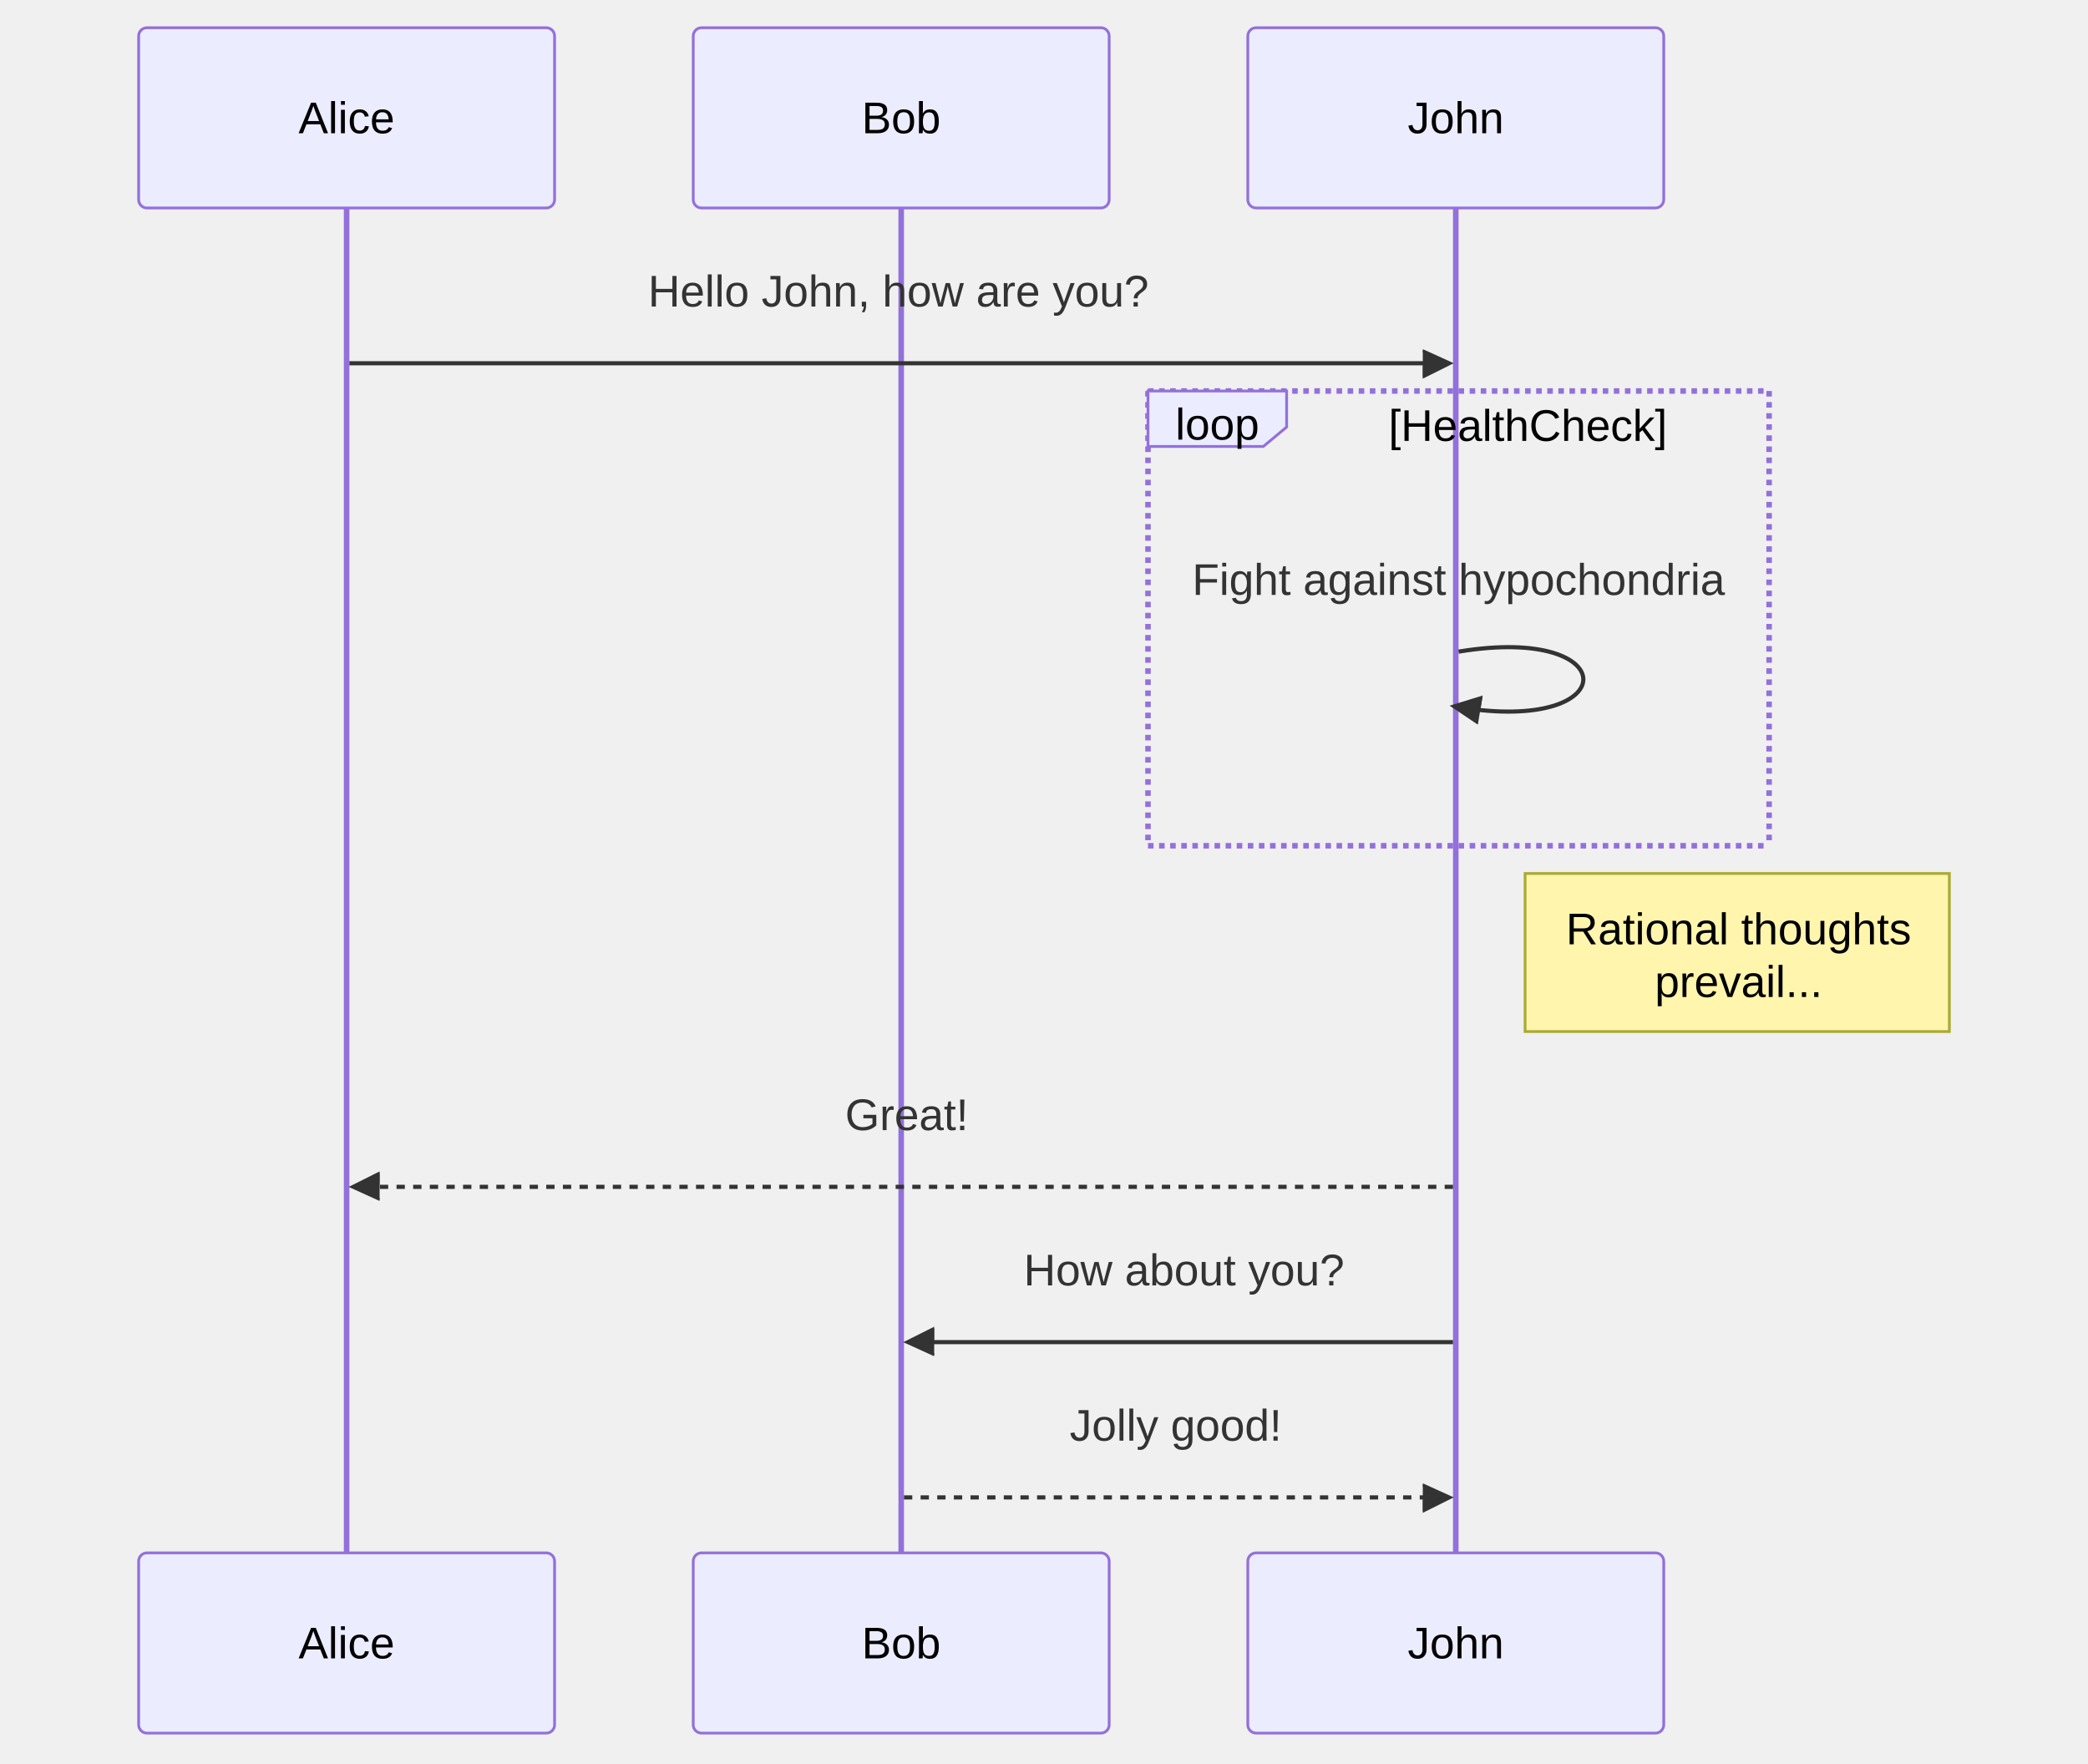
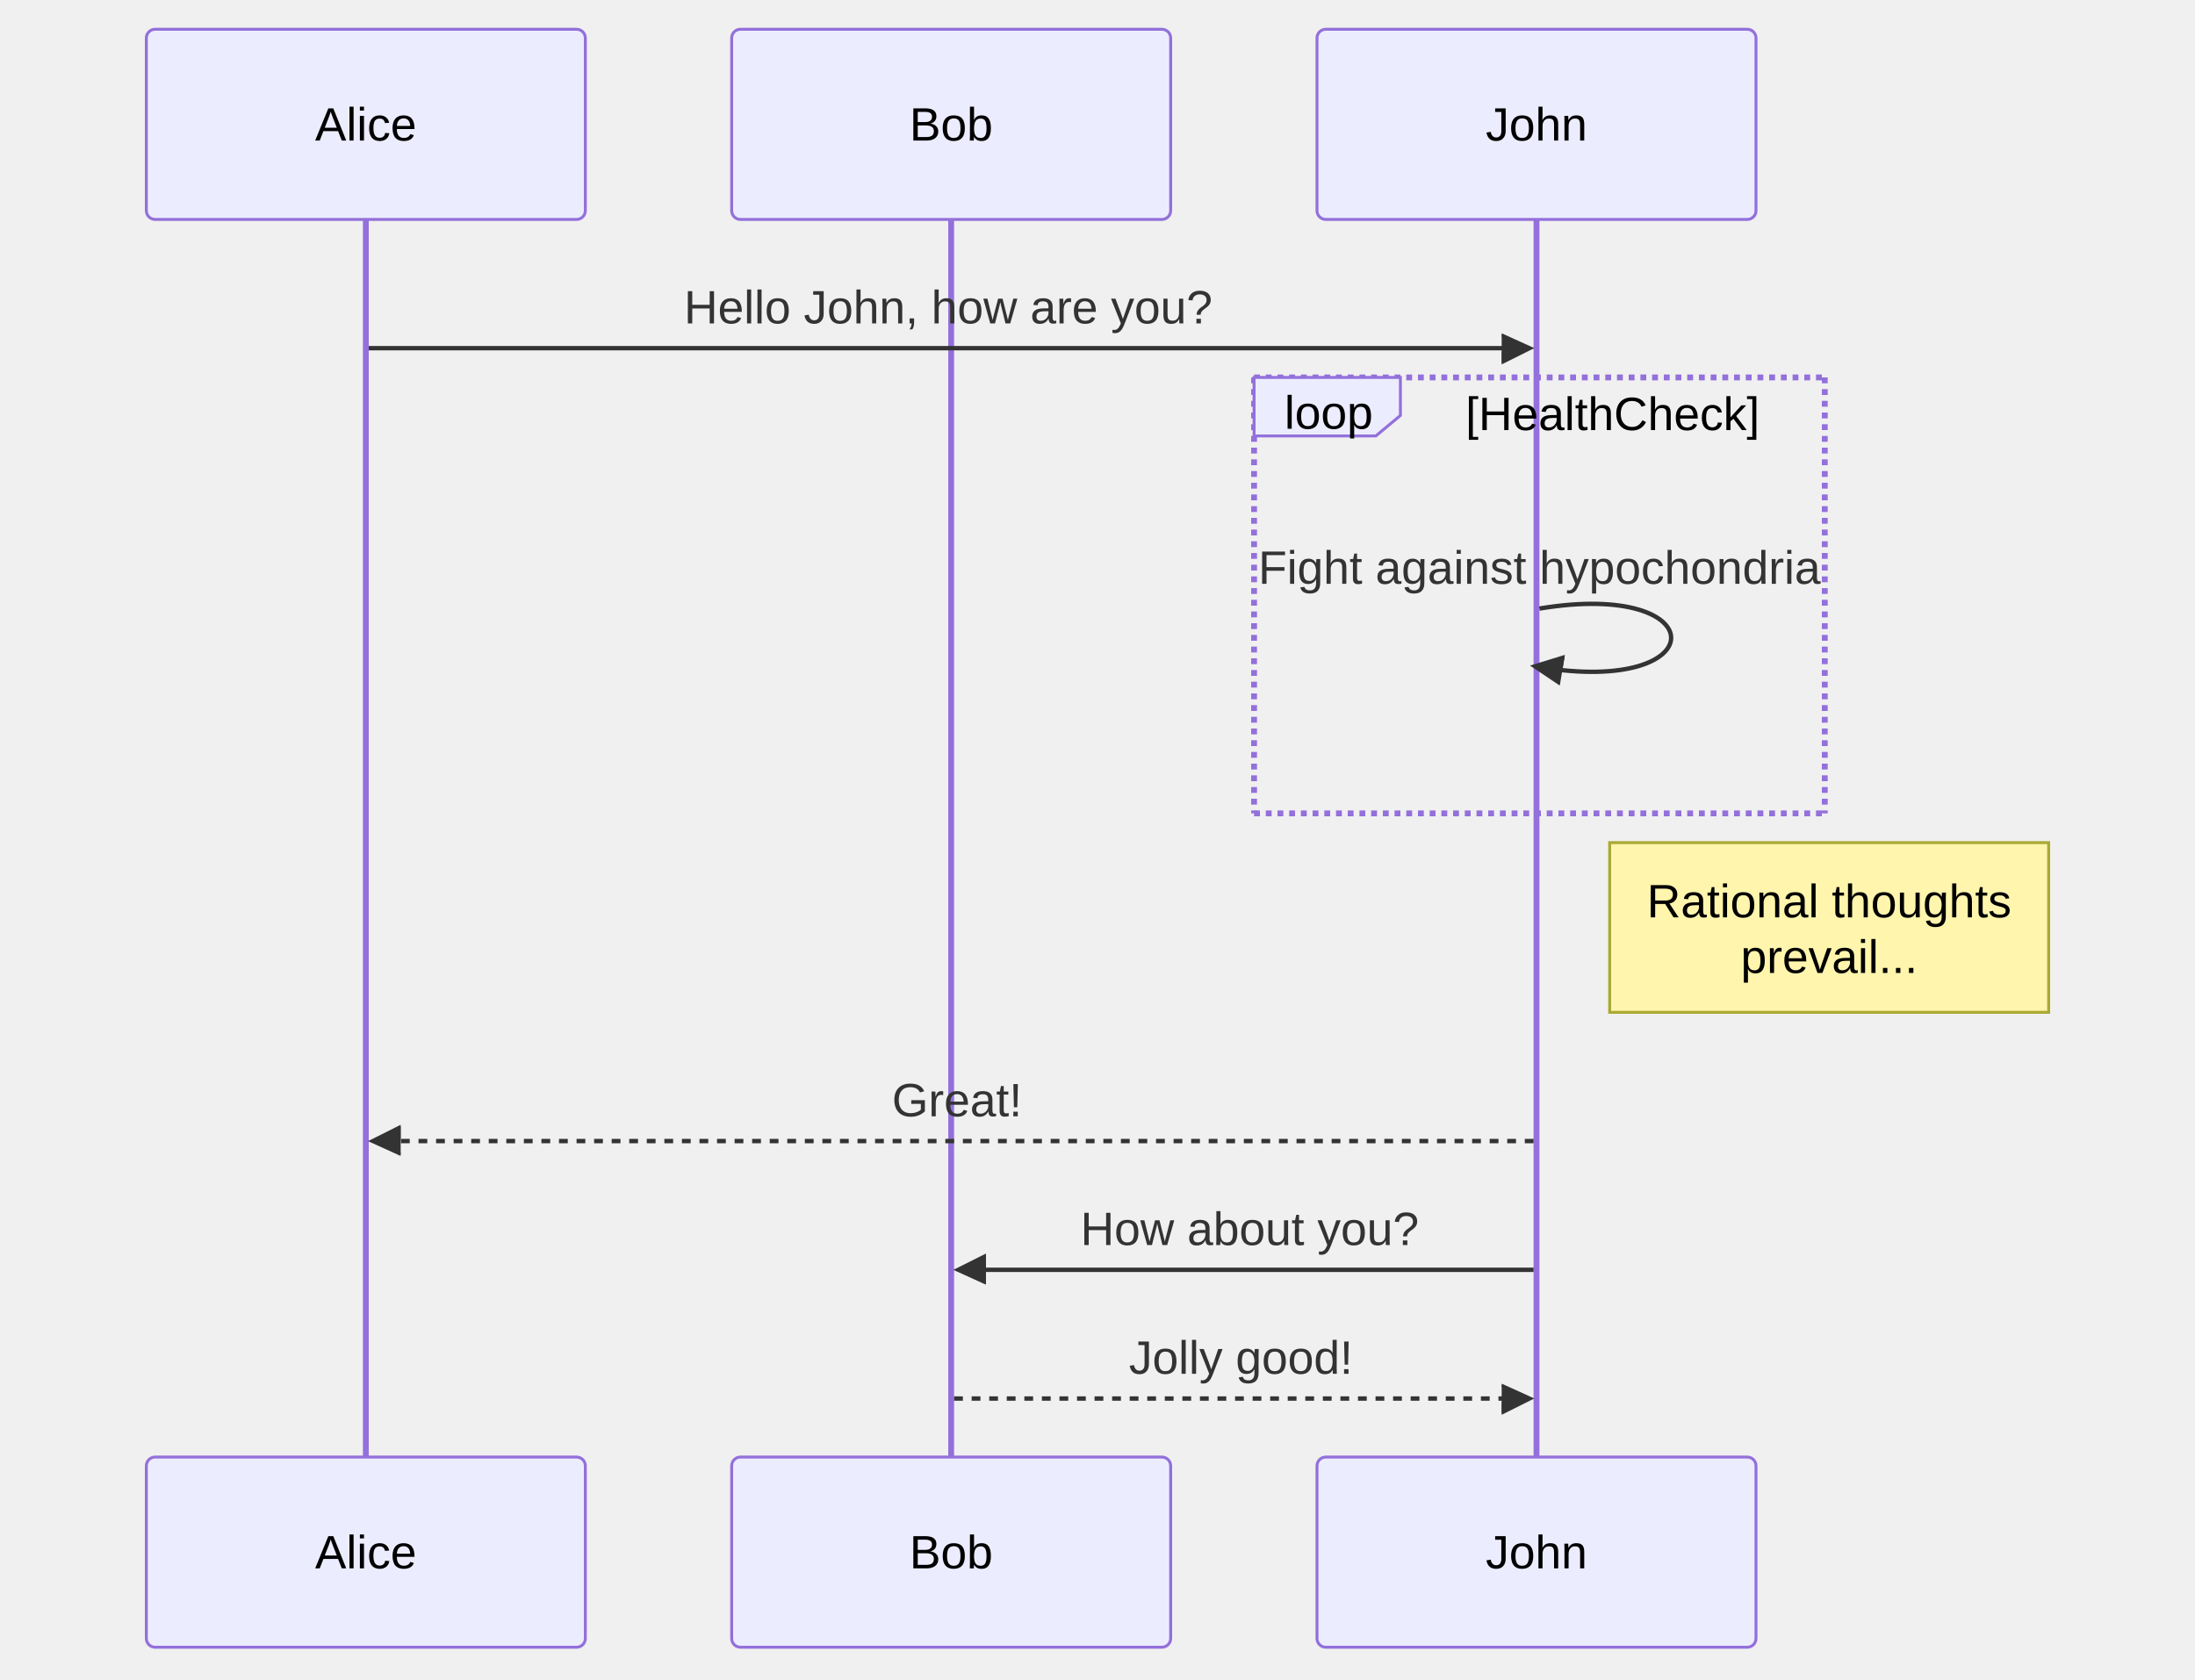
- <svg xmlns="http://www.w3.org/2000/svg" id="upstream_docs_examples_sequencediagram_message_to_self_in_loop_013" width="100%" style="max-width: 753px; background-color: white;" viewBox="-50 -10 753 636" role="graphics-document document" aria-roledescription="sequence">
+ <svg xmlns="http://www.w3.org/2000/svg" id="upstream_docs_examples_sequencediagram_message_to_self_in_loop_013" width="100%" style="max-width: 750px; background-color: white;" viewBox="-50 -10 750 574" role="graphics-document document" aria-roledescription="sequence">
  <g>
-     <rect x="400" y="550" fill="#eaeaea" stroke="#666" width="150" height="65" name="John" rx="3" ry="3" class="actor actor-bottom" />
-     <text x="475" y="582.5" dominant-baseline="central" alignment-baseline="central" class="actor actor-box" style="text-anchor: middle; font-size: 16px; font-weight: 400;">
+     <rect x="400" y="488" fill="#eaeaea" stroke="#666" width="150" height="65" name="John" rx="3" ry="3" class="actor actor-bottom" />
+     <text x="475" y="520.5" dominant-baseline="central" alignment-baseline="central" class="actor actor-box" style="text-anchor: middle; font-size: 16px; font-weight: 400;">
      <tspan x="475" dy="0">John</tspan>
    </text>
  </g>
  <g>
-     <rect x="200" y="550" fill="#eaeaea" stroke="#666" width="150" height="65" name="Bob" rx="3" ry="3" class="actor actor-bottom" />
-     <text x="275" y="582.5" dominant-baseline="central" alignment-baseline="central" class="actor actor-box" style="text-anchor: middle; font-size: 16px; font-weight: 400;">
+     <rect x="200" y="488" fill="#eaeaea" stroke="#666" width="150" height="65" name="Bob" rx="3" ry="3" class="actor actor-bottom" />
+     <text x="275" y="520.5" dominant-baseline="central" alignment-baseline="central" class="actor actor-box" style="text-anchor: middle; font-size: 16px; font-weight: 400;">
      <tspan x="275" dy="0">Bob</tspan>
    </text>
  </g>
  <g>
-     <rect x="0" y="550" fill="#eaeaea" stroke="#666" width="150" height="65" name="Alice" rx="3" ry="3" class="actor actor-bottom" />
-     <text x="75" y="582.5" dominant-baseline="central" alignment-baseline="central" class="actor actor-box" style="text-anchor: middle; font-size: 16px; font-weight: 400;">
+     <rect x="0" y="488" fill="#eaeaea" stroke="#666" width="150" height="65" name="Alice" rx="3" ry="3" class="actor actor-bottom" />
+     <text x="75" y="520.5" dominant-baseline="central" alignment-baseline="central" class="actor actor-box" style="text-anchor: middle; font-size: 16px; font-weight: 400;">
      <tspan x="75" dy="0">Alice</tspan>
    </text>
  </g>
  <g>
-     <line id="actor2" x1="475" y1="65" x2="475" y2="550" class="actor-line 200" stroke-width="0.5px" stroke="#999" name="John" data-et="life-line" data-id="John" />
+     <line id="actor2" x1="475" y1="65" x2="475" y2="488" class="actor-line 200" stroke-width="0.5px" stroke="#999" name="John" data-et="life-line" data-id="John" />
    <g id="root-2" data-et="participant" data-type="participant" data-id="John">
      <rect x="400" y="0" fill="#eaeaea" stroke="#666" width="150" height="65" name="John" rx="3" ry="3" class="actor actor-top" />
      <text x="475" y="32.5" dominant-baseline="central" alignment-baseline="central" class="actor actor-box" style="text-anchor: middle; font-size: 16px; font-weight: 400;">
        <tspan x="475" dy="0">John</tspan>
      </text>
    </g>
  </g>
  <g>
-     <line id="actor1" x1="275" y1="65" x2="275" y2="550" class="actor-line 200" stroke-width="0.5px" stroke="#999" name="Bob" data-et="life-line" data-id="Bob" />
+     <line id="actor1" x1="275" y1="65" x2="275" y2="488" class="actor-line 200" stroke-width="0.5px" stroke="#999" name="Bob" data-et="life-line" data-id="Bob" />
    <g id="root-1" data-et="participant" data-type="participant" data-id="Bob">
      <rect x="200" y="0" fill="#eaeaea" stroke="#666" width="150" height="65" name="Bob" rx="3" ry="3" class="actor actor-top" />
      <text x="275" y="32.5" dominant-baseline="central" alignment-baseline="central" class="actor actor-box" style="text-anchor: middle; font-size: 16px; font-weight: 400;">
        <tspan x="275" dy="0">Bob</tspan>
      </text>
    </g>
  </g>
  <g>
-     <line id="actor0" x1="75" y1="65" x2="75" y2="550" class="actor-line 200" stroke-width="0.5px" stroke="#999" name="Alice" data-et="life-line" data-id="Alice" />
+     <line id="actor0" x1="75" y1="65" x2="75" y2="488" class="actor-line 200" stroke-width="0.5px" stroke="#999" name="Alice" data-et="life-line" data-id="Alice" />
    <g id="root-0" data-et="participant" data-type="participant" data-id="Alice">
      <rect x="0" y="0" fill="#eaeaea" stroke="#666" width="150" height="65" name="Alice" rx="3" ry="3" class="actor actor-top" />
      <text x="75" y="32.5" dominant-baseline="central" alignment-baseline="central" class="actor actor-box" style="text-anchor: middle; font-size: 16px; font-weight: 400;">
        <tspan x="75" dy="0">Alice</tspan>
      </text>
    </g>
  </g>
  <style>#upstream_docs_examples_sequencediagram_message_to_self_in_loop_013{font-family:"trebuchet ms",verdana,arial,sans-serif;font-size:16px;fill:#333;}@keyframes edge-animation-frame{from{stroke-dashoffset:0;}}@keyframes dash{to{stroke-dashoffset:0;}}#upstream_docs_examples_sequencediagram_message_to_self_in_loop_013 .edge-animation-slow{stroke-dasharray:9,5!important;stroke-dashoffset:900;animation:dash 50s linear infinite;stroke-linecap:round;}#upstream_docs_examples_sequencediagram_message_to_self_in_loop_013 .edge-animation-fast{stroke-dasharray:9,5!important;stroke-dashoffset:900;animation:dash 20s linear infinite;stroke-linecap:round;}#upstream_docs_examples_sequencediagram_message_to_self_in_loop_013 .error-icon{fill:#552222;}#upstream_docs_examples_sequencediagram_message_to_self_in_loop_013 .error-text{fill:#552222;stroke:#552222;}#upstream_docs_examples_sequencediagram_message_to_self_in_loop_013 .edge-thickness-normal{stroke-width:1px;}#upstream_docs_examples_sequencediagram_message_to_self_in_loop_013 .edge-thickness-thick{stroke-width:3.5px;}#upstream_docs_examples_sequencediagram_message_to_self_in_loop_013 .edge-pattern-solid{stroke-dasharray:0;}#upstream_docs_examples_sequencediagram_message_to_self_in_loop_013 .edge-thickness-invisible{stroke-width:0;fill:none;}#upstream_docs_examples_sequencediagram_message_to_self_in_loop_013 .edge-pattern-dashed{stroke-dasharray:3;}#upstream_docs_examples_sequencediagram_message_to_self_in_loop_013 .edge-pattern-dotted{stroke-dasharray:2;}#upstream_docs_examples_sequencediagram_message_to_self_in_loop_013 .marker{fill:#333333;stroke:#333333;}#upstream_docs_examples_sequencediagram_message_to_self_in_loop_013 .marker.cross{stroke:#333333;}#upstream_docs_examples_sequencediagram_message_to_self_in_loop_013 svg{font-family:"trebuchet ms",verdana,arial,sans-serif;font-size:16px;}#upstream_docs_examples_sequencediagram_message_to_self_in_loop_013 p{margin:0;}#upstream_docs_examples_sequencediagram_message_to_self_in_loop_013 .actor{stroke:#9370DB;fill:#ECECFF;stroke-width:1;}#upstream_docs_examples_sequencediagram_message_to_self_in_loop_013 rect.actor.outer-path[data-look="neo"]{filter:drop-shadow(1px 2px 2px rgba(185, 185, 185, 1));}#upstream_docs_examples_sequencediagram_message_to_self_in_loop_013 rect.note[data-look="neo"]{stroke:#aaaa33;fill:#fff5ad;filter:drop-shadow(1px 2px 2px rgba(185, 185, 185, 1));}#upstream_docs_examples_sequencediagram_message_to_self_in_loop_013 text.actor&gt;tspan{fill:black;stroke:none;}#upstream_docs_examples_sequencediagram_message_to_self_in_loop_013 .actor-line{stroke:#9370DB;}#upstream_docs_examples_sequencediagram_message_to_self_in_loop_013 .innerArc{stroke-width:1.5;stroke-dasharray:none;}#upstream_docs_examples_sequencediagram_message_to_self_in_loop_013 .messageLine0{stroke-width:1.5;stroke-dasharray:none;stroke:#333;}#upstream_docs_examples_sequencediagram_message_to_self_in_loop_013 .messageLine1{stroke-width:1.5;stroke-dasharray:2,2;stroke:#333;}#upstream_docs_examples_sequencediagram_message_to_self_in_loop_013 [id$="-arrowhead"] path{fill:#333;stroke:#333;}#upstream_docs_examples_sequencediagram_message_to_self_in_loop_013 .sequenceNumber{fill:white;}#upstream_docs_examples_sequencediagram_message_to_self_in_loop_013 [id$="-sequencenumber"]{fill:#333;}#upstream_docs_examples_sequencediagram_message_to_self_in_loop_013 [id$="-crosshead"] path{fill:#333;stroke:#333;}#upstream_docs_examples_sequencediagram_message_to_self_in_loop_013 .messageText{fill:#333;stroke:none;}#upstream_docs_examples_sequencediagram_message_to_self_in_loop_013 .labelBox{stroke:#9370DB;fill:#ECECFF;filter:none;}#upstream_docs_examples_sequencediagram_message_to_self_in_loop_013 .labelText,#upstream_docs_examples_sequencediagram_message_to_self_in_loop_013 .labelText&gt;tspan{fill:black;stroke:none;}#upstream_docs_examples_sequencediagram_message_to_self_in_loop_013 .loopText,#upstream_docs_examples_sequencediagram_message_to_self_in_loop_013 .loopText&gt;tspan{fill:black;stroke:none;}#upstream_docs_examples_sequencediagram_message_to_self_in_loop_013 .sectionTitle,#upstream_docs_examples_sequencediagram_message_to_self_in_loop_013 .sectionTitle&gt;tspan{fill:black;stroke:none;}#upstream_docs_examples_sequencediagram_message_to_self_in_loop_013 .loopLine{stroke-width:2px;stroke-dasharray:2,2;stroke:#9370DB;fill:#9370DB;}#upstream_docs_examples_sequencediagram_message_to_self_in_loop_013 .note{stroke:#aaaa33;fill:#fff5ad;}#upstream_docs_examples_sequencediagram_message_to_self_in_loop_013 .noteText,#upstream_docs_examples_sequencediagram_message_to_self_in_loop_013 .noteText&gt;tspan{fill:black;stroke:none;font-weight:normal;}#upstream_docs_examples_sequencediagram_message_to_self_in_loop_013 .activation0{fill:#f4f4f4;stroke:#666;}#upstream_docs_examples_sequencediagram_message_to_self_in_loop_013 .activation1{fill:#f4f4f4;stroke:#666;}#upstream_docs_examples_sequencediagram_message_to_self_in_loop_013 .activation2{fill:#f4f4f4;stroke:#666;}#upstream_docs_examples_sequencediagram_message_to_self_in_loop_013 .actorPopupMenu{position:absolute;}#upstream_docs_examples_sequencediagram_message_to_self_in_loop_013 .actorPopupMenuPanel{position:absolute;fill:#ECECFF;box-shadow:0px 8px 16px 0px rgba(0,0,0,0.2);filter:drop-shadow(3px 5px 2px rgb(0 0 0 / 0.4));}#upstream_docs_examples_sequencediagram_message_to_self_in_loop_013 .actor-man circle,#upstream_docs_examples_sequencediagram_message_to_self_in_loop_013 line{fill:#ECECFF;stroke-width:2px;}#upstream_docs_examples_sequencediagram_message_to_self_in_loop_013 g rect.rect{filter:drop-shadow(1px 2px 2px rgba(185, 185, 185, 1));stroke:#9370DB;}#upstream_docs_examples_sequencediagram_message_to_self_in_loop_013 .node .neo-node{stroke:#9370DB;}#upstream_docs_examples_sequencediagram_message_to_self_in_loop_013 [data-look="neo"].node rect,#upstream_docs_examples_sequencediagram_message_to_self_in_loop_013 [data-look="neo"].cluster rect,#upstream_docs_examples_sequencediagram_message_to_self_in_loop_013 [data-look="neo"].node polygon{stroke:#9370DB;filter:drop-shadow(1px 2px 2px rgba(185, 185, 185, 1));}#upstream_docs_examples_sequencediagram_message_to_self_in_loop_013 [data-look="neo"].swimlane.cluster rect{filter:none;}#upstream_docs_examples_sequencediagram_message_to_self_in_loop_013 [data-look="neo"].node path{stroke:#9370DB;stroke-width:1px;}#upstream_docs_examples_sequencediagram_message_to_self_in_loop_013 [data-look="neo"].node .outer-path{filter:drop-shadow(1px 2px 2px rgba(185, 185, 185, 1));}#upstream_docs_examples_sequencediagram_message_to_self_in_loop_013 [data-look="neo"].node .neo-line path{stroke:#9370DB;filter:none;}#upstream_docs_examples_sequencediagram_message_to_self_in_loop_013 [data-look="neo"].node circle{stroke:#9370DB;filter:drop-shadow(1px 2px 2px rgba(185, 185, 185, 1));}#upstream_docs_examples_sequencediagram_message_to_self_in_loop_013 [data-look="neo"].node circle .state-start{fill:#000000;}#upstream_docs_examples_sequencediagram_message_to_self_in_loop_013 [data-look="neo"].icon-shape .icon{fill:#9370DB;filter:drop-shadow(1px 2px 2px rgba(185, 185, 185, 1));}#upstream_docs_examples_sequencediagram_message_to_self_in_loop_013 [data-look="neo"].icon-shape .icon-neo path{stroke:#9370DB;filter:drop-shadow(1px 2px 2px rgba(185, 185, 185, 1));}#upstream_docs_examples_sequencediagram_message_to_self_in_loop_013 :root{--mermaid-font-family:"trebuchet ms",verdana,arial,sans-serif;}</style>
  <g />
  <defs>
    <symbol id="upstream_docs_examples_sequencediagram_message_to_self_in_loop_013-computer" width="24" height="24">
      <path transform="scale(.5)" d="M2 2v13h20v-13h-20zm18 11h-16v-9h16v9zm-10.228 6l.466-1h3.524l.467 1h-4.457zm14.228 3h-24l2-6h2.104l-1.33 4h18.45l-1.297-4h2.073l2 6zm-5-10h-14v-7h14v7z" />
    </symbol>
  </defs>
  <defs>
    <symbol id="upstream_docs_examples_sequencediagram_message_to_self_in_loop_013-database" fill-rule="evenodd" clip-rule="evenodd">
      <path transform="scale(.5)" d="M12.258.001l.256.004.255.005.253.008.251.01.249.012.247.015.246.016.242.019.241.02.239.023.236.024.233.027.231.028.229.031.225.032.223.034.22.036.217.038.214.04.211.041.208.043.205.045.201.046.198.048.194.05.191.051.187.053.183.054.18.056.175.057.172.059.168.06.163.061.16.063.155.064.15.066.074.033.073.033.071.034.07.034.069.035.068.035.067.035.066.035.064.036.064.036.062.036.06.036.06.037.058.037.058.037.055.038.055.038.053.038.052.038.051.039.05.039.048.039.047.039.045.04.044.04.043.04.041.04.04.041.039.041.037.041.036.041.034.041.033.042.032.042.03.042.029.042.027.042.026.043.024.043.023.043.021.043.02.043.018.044.017.043.015.044.013.044.012.044.011.045.009.044.007.045.006.045.004.045.002.045.001.045v17l-.001.045-.002.045-.004.045-.006.045-.007.045-.009.044-.011.045-.012.044-.013.044-.015.044-.017.043-.018.044-.02.043-.021.043-.023.043-.024.043-.026.043-.027.042-.029.042-.03.042-.032.042-.033.042-.034.041-.036.041-.037.041-.039.041-.04.041-.041.04-.043.04-.044.04-.045.04-.047.039-.048.039-.05.039-.051.039-.052.038-.053.038-.055.038-.055.038-.058.037-.058.037-.06.037-.06.036-.062.036-.064.036-.064.036-.066.035-.067.035-.068.035-.069.035-.07.034-.071.034-.073.033-.074.033-.15.066-.155.064-.16.063-.163.061-.168.06-.172.059-.175.057-.18.056-.183.054-.187.053-.191.051-.194.05-.198.048-.201.046-.205.045-.208.043-.211.041-.214.04-.217.038-.22.036-.223.034-.225.032-.229.031-.231.028-.233.027-.236.024-.239.023-.241.02-.242.019-.246.016-.247.015-.249.012-.251.01-.253.008-.255.005-.256.004-.258.001-.258-.001-.256-.004-.255-.005-.253-.008-.251-.01-.249-.012-.247-.015-.245-.016-.243-.019-.241-.02-.238-.023-.236-.024-.234-.027-.231-.028-.228-.031-.226-.032-.223-.034-.22-.036-.217-.038-.214-.04-.211-.041-.208-.043-.204-.045-.201-.046-.198-.048-.195-.05-.19-.051-.187-.053-.184-.054-.179-.056-.176-.057-.172-.059-.167-.06-.164-.061-.159-.063-.155-.064-.151-.066-.074-.033-.072-.033-.072-.034-.07-.034-.069-.035-.068-.035-.067-.035-.066-.035-.064-.036-.063-.036-.062-.036-.061-.036-.06-.037-.058-.037-.057-.037-.056-.038-.055-.038-.053-.038-.052-.038-.051-.039-.049-.039-.049-.039-.046-.039-.046-.04-.044-.04-.043-.04-.041-.04-.04-.041-.039-.041-.037-.041-.036-.041-.034-.041-.033-.042-.032-.042-.03-.042-.029-.042-.027-.042-.026-.043-.024-.043-.023-.043-.021-.043-.02-.043-.018-.044-.017-.043-.015-.044-.013-.044-.012-.044-.011-.045-.009-.044-.007-.045-.006-.045-.004-.045-.002-.045-.001-.045v-17l.001-.045.002-.045.004-.045.006-.045.007-.045.009-.044.011-.045.012-.044.013-.044.015-.044.017-.043.018-.044.02-.043.021-.043.023-.043.024-.043.026-.043.027-.042.029-.042.03-.042.032-.042.033-.042.034-.041.036-.041.037-.041.039-.041.04-.041.041-.04.043-.04.044-.04.046-.04.046-.039.049-.039.049-.039.051-.039.052-.038.053-.038.055-.038.056-.038.057-.037.058-.037.06-.037.061-.036.062-.036.063-.036.064-.036.066-.035.067-.035.068-.035.069-.035.07-.034.072-.034.072-.033.074-.033.151-.066.155-.064.159-.063.164-.061.167-.06.172-.059.176-.057.179-.056.184-.054.187-.053.19-.051.195-.05.198-.048.201-.046.204-.045.208-.043.211-.041.214-.04.217-.038.22-.036.223-.034.226-.032.228-.031.231-.028.234-.027.236-.024.238-.023.241-.02.243-.019.245-.016.247-.015.249-.012.251-.01.253-.008.255-.005.256-.004.258-.001.258.001zm-9.258 20.499v.01l.001.021.003.021.004.022.005.021.006.022.007.022.009.023.01.022.011.023.012.023.013.023.015.023.016.024.017.023.018.024.019.024.021.024.022.025.023.024.024.025.052.049.056.05.061.051.066.051.07.051.075.051.079.052.084.052.088.052.092.052.097.052.102.051.105.052.11.052.114.051.119.051.123.051.127.05.131.05.135.05.139.048.144.049.147.047.152.047.155.047.16.045.163.045.167.043.171.043.176.041.178.041.183.039.187.039.19.037.194.035.197.035.202.033.204.031.209.03.212.029.216.027.219.025.222.024.226.021.23.02.233.018.236.016.24.015.243.012.246.01.249.008.253.005.256.004.259.001.26-.001.257-.004.254-.005.25-.008.247-.011.244-.012.241-.014.237-.016.233-.018.231-.021.226-.021.224-.024.22-.026.216-.027.212-.028.21-.031.205-.031.202-.034.198-.034.194-.036.191-.037.187-.039.183-.04.179-.04.175-.042.172-.043.168-.044.163-.045.16-.046.155-.046.152-.047.148-.048.143-.049.139-.049.136-.05.131-.05.126-.05.123-.051.118-.052.114-.051.11-.052.106-.052.101-.052.096-.052.092-.052.088-.053.083-.051.079-.052.074-.052.07-.051.065-.051.06-.051.056-.05.051-.05.023-.024.023-.025.021-.024.02-.024.019-.024.018-.024.017-.024.015-.023.014-.024.013-.023.012-.023.01-.023.01-.022.008-.022.006-.022.006-.022.004-.022.004-.021.001-.021.001-.021v-4.127l-.077.055-.08.053-.083.054-.085.053-.087.052-.09.052-.093.051-.095.05-.097.05-.1.049-.102.049-.105.048-.106.047-.109.047-.111.046-.114.045-.115.045-.118.044-.12.043-.122.042-.124.042-.126.041-.128.04-.13.04-.132.038-.134.038-.135.037-.138.037-.139.035-.142.035-.143.034-.144.033-.147.032-.148.031-.15.03-.151.03-.153.029-.154.027-.156.027-.158.026-.159.025-.161.024-.162.023-.163.022-.165.021-.166.02-.167.019-.169.018-.169.017-.171.016-.173.015-.173.014-.175.013-.175.012-.177.011-.178.01-.179.008-.179.008-.181.006-.182.005-.182.004-.184.003-.184.002h-.37l-.184-.002-.184-.003-.182-.004-.182-.005-.181-.006-.179-.008-.179-.008-.178-.01-.176-.011-.176-.012-.175-.013-.173-.014-.172-.015-.171-.016-.17-.017-.169-.018-.167-.019-.166-.02-.165-.021-.163-.022-.162-.023-.161-.024-.159-.025-.157-.026-.156-.027-.155-.027-.153-.029-.151-.03-.15-.03-.148-.031-.146-.032-.145-.033-.143-.034-.141-.035-.14-.035-.137-.037-.136-.037-.134-.038-.132-.038-.13-.04-.128-.04-.126-.041-.124-.042-.122-.042-.12-.044-.117-.043-.116-.045-.113-.045-.112-.046-.109-.047-.106-.047-.105-.048-.102-.049-.1-.049-.097-.05-.095-.05-.093-.052-.09-.051-.087-.052-.085-.053-.083-.054-.08-.054-.077-.054v4.127zm0-5.654v.011l.001.021.003.021.004.021.005.022.006.022.007.022.009.022.01.022.011.023.012.023.013.023.015.024.016.023.017.024.018.024.019.024.021.024.022.024.023.025.024.024.052.05.056.05.061.05.066.051.07.051.075.052.079.051.084.052.088.052.092.052.097.052.102.052.105.052.11.051.114.051.119.052.123.05.127.051.131.05.135.049.139.049.144.048.147.048.152.047.155.046.16.045.163.045.167.044.171.042.176.042.178.04.183.04.187.038.19.037.194.036.197.034.202.033.204.032.209.03.212.028.216.027.219.025.222.024.226.022.23.02.233.018.236.016.24.014.243.012.246.01.249.008.253.006.256.003.259.001.26-.001.257-.003.254-.006.25-.008.247-.01.244-.012.241-.015.237-.016.233-.018.231-.02.226-.022.224-.024.22-.025.216-.027.212-.029.21-.03.205-.032.202-.033.198-.035.194-.036.191-.037.187-.039.183-.039.179-.041.175-.042.172-.043.168-.044.163-.045.16-.045.155-.047.152-.047.148-.048.143-.048.139-.05.136-.049.131-.05.126-.051.123-.051.118-.051.114-.052.11-.052.106-.052.101-.052.096-.052.092-.052.088-.052.083-.052.079-.052.074-.051.07-.052.065-.051.06-.05.056-.051.051-.049.023-.025.023-.024.021-.025.02-.024.019-.024.018-.024.017-.024.015-.023.014-.023.013-.024.012-.022.01-.023.01-.023.008-.022.006-.022.006-.022.004-.021.004-.022.001-.021.001-.021v-4.139l-.077.054-.08.054-.083.054-.085.052-.087.053-.09.051-.093.051-.095.051-.097.05-.1.049-.102.049-.105.048-.106.047-.109.047-.111.046-.114.045-.115.044-.118.044-.12.044-.122.042-.124.042-.126.041-.128.04-.13.039-.132.039-.134.038-.135.037-.138.036-.139.036-.142.035-.143.033-.144.033-.147.033-.148.031-.15.03-.151.03-.153.028-.154.028-.156.027-.158.026-.159.025-.161.024-.162.023-.163.022-.165.021-.166.02-.167.019-.169.018-.169.017-.171.016-.173.015-.173.014-.175.013-.175.012-.177.011-.178.009-.179.009-.179.007-.181.007-.182.005-.182.004-.184.003-.184.002h-.37l-.184-.002-.184-.003-.182-.004-.182-.005-.181-.007-.179-.007-.179-.009-.178-.009-.176-.011-.176-.012-.175-.013-.173-.014-.172-.015-.171-.016-.17-.017-.169-.018-.167-.019-.166-.02-.165-.021-.163-.022-.162-.023-.161-.024-.159-.025-.157-.026-.156-.027-.155-.028-.153-.028-.151-.03-.15-.03-.148-.031-.146-.033-.145-.033-.143-.033-.141-.035-.14-.036-.137-.036-.136-.037-.134-.038-.132-.039-.13-.039-.128-.04-.126-.041-.124-.042-.122-.043-.12-.043-.117-.044-.116-.044-.113-.046-.112-.046-.109-.046-.106-.047-.105-.048-.102-.049-.1-.049-.097-.05-.095-.051-.093-.051-.09-.051-.087-.053-.085-.052-.083-.054-.08-.054-.077-.054v4.139zm0-5.666v.011l.001.02.003.022.004.021.005.022.006.021.007.022.009.023.01.022.011.023.012.023.013.023.015.023.016.024.017.024.018.023.019.024.021.025.022.024.023.024.024.025.052.05.056.05.061.05.066.051.07.051.075.052.079.051.084.052.088.052.092.052.097.052.102.052.105.051.11.052.114.051.119.051.123.051.127.05.131.05.135.05.139.049.144.048.147.048.152.047.155.046.16.045.163.045.167.043.171.043.176.042.178.04.183.04.187.038.19.037.194.036.197.034.202.033.204.032.209.03.212.028.216.027.219.025.222.024.226.021.23.02.233.018.236.017.24.014.243.012.246.01.249.008.253.006.256.003.259.001.26-.001.257-.003.254-.006.25-.008.247-.01.244-.013.241-.014.237-.016.233-.018.231-.02.226-.022.224-.024.22-.025.216-.027.212-.029.21-.03.205-.032.202-.033.198-.035.194-.036.191-.037.187-.039.183-.039.179-.041.175-.042.172-.043.168-.044.163-.045.16-.045.155-.047.152-.047.148-.048.143-.049.139-.049.136-.049.131-.051.126-.05.123-.051.118-.052.114-.051.11-.052.106-.052.101-.052.096-.052.092-.052.088-.052.083-.052.079-.052.074-.052.07-.051.065-.051.06-.051.056-.05.051-.049.023-.025.023-.025.021-.024.02-.024.019-.024.018-.024.017-.024.015-.023.014-.024.013-.023.012-.023.01-.022.01-.023.008-.022.006-.022.006-.022.004-.022.004-.021.001-.021.001-.021v-4.153l-.077.054-.08.054-.083.053-.085.053-.087.053-.09.051-.093.051-.095.051-.097.05-.1.049-.102.048-.105.048-.106.048-.109.046-.111.046-.114.046-.115.044-.118.044-.12.043-.122.043-.124.042-.126.041-.128.04-.13.039-.132.039-.134.038-.135.037-.138.036-.139.036-.142.034-.143.034-.144.033-.147.032-.148.032-.15.03-.151.03-.153.028-.154.028-.156.027-.158.026-.159.024-.161.024-.162.023-.163.023-.165.021-.166.02-.167.019-.169.018-.169.017-.171.016-.173.015-.173.014-.175.013-.175.012-.177.01-.178.01-.179.009-.179.007-.181.006-.182.006-.182.004-.184.003-.184.001-.185.001-.185-.001-.184-.001-.184-.003-.182-.004-.182-.006-.181-.006-.179-.007-.179-.009-.178-.01-.176-.01-.176-.012-.175-.013-.173-.014-.172-.015-.171-.016-.17-.017-.169-.018-.167-.019-.166-.02-.165-.021-.163-.023-.162-.023-.161-.024-.159-.024-.157-.026-.156-.027-.155-.028-.153-.028-.151-.03-.15-.03-.148-.032-.146-.032-.145-.033-.143-.034-.141-.034-.14-.036-.137-.036-.136-.037-.134-.038-.132-.039-.13-.039-.128-.041-.126-.041-.124-.041-.122-.043-.12-.043-.117-.044-.116-.044-.113-.046-.112-.046-.109-.046-.106-.048-.105-.048-.102-.048-.1-.05-.097-.049-.095-.051-.093-.051-.09-.052-.087-.052-.085-.053-.083-.053-.08-.054-.077-.054v4.153zm8.74-8.179l-.257.004-.254.005-.25.008-.247.011-.244.012-.241.014-.237.016-.233.018-.231.021-.226.022-.224.023-.22.026-.216.027-.212.028-.21.031-.205.032-.202.033-.198.034-.194.036-.191.038-.187.038-.183.04-.179.041-.175.042-.172.043-.168.043-.163.045-.16.046-.155.046-.152.048-.148.048-.143.048-.139.049-.136.05-.131.05-.126.051-.123.051-.118.051-.114.052-.11.052-.106.052-.101.052-.096.052-.092.052-.088.052-.083.052-.079.052-.074.051-.07.052-.065.051-.06.05-.056.05-.051.05-.023.025-.023.024-.021.024-.02.025-.019.024-.018.024-.017.023-.015.024-.014.023-.013.023-.012.023-.01.023-.01.022-.008.022-.006.023-.006.021-.004.022-.004.021-.001.021-.001.021.001.021.001.021.004.021.004.022.006.021.006.023.008.022.01.022.01.023.012.023.013.023.014.023.015.024.017.023.018.024.019.024.02.025.021.024.023.024.023.025.051.05.056.05.06.05.065.051.07.052.074.051.079.052.083.052.088.052.092.052.096.052.101.052.106.052.11.052.114.052.118.051.123.051.126.051.131.05.136.05.139.049.143.048.148.048.152.048.155.046.16.046.163.045.168.043.172.043.175.042.179.041.183.04.187.038.191.038.194.036.198.034.202.033.205.032.21.031.212.028.216.027.22.026.224.023.226.022.231.021.233.018.237.016.241.014.244.012.247.011.25.008.254.005.257.004.26.001.26-.001.257-.004.254-.005.25-.008.247-.011.244-.012.241-.014.237-.016.233-.018.231-.021.226-.022.224-.023.22-.026.216-.027.212-.028.21-.031.205-.032.202-.033.198-.034.194-.036.191-.038.187-.038.183-.04.179-.041.175-.042.172-.043.168-.043.163-.045.16-.046.155-.046.152-.048.148-.048.143-.048.139-.049.136-.05.131-.05.126-.051.123-.051.118-.051.114-.052.11-.052.106-.052.101-.052.096-.052.092-.052.088-.052.083-.052.079-.052.074-.051.07-.052.065-.051.06-.05.056-.05.051-.05.023-.025.023-.024.021-.024.02-.025.019-.024.018-.024.017-.023.015-.024.014-.023.013-.023.012-.023.01-.023.01-.022.008-.022.006-.023.006-.021.004-.022.004-.021.001-.021.001-.021-.001-.021-.001-.021-.004-.021-.004-.022-.006-.021-.006-.023-.008-.022-.01-.022-.01-.023-.012-.023-.013-.023-.014-.023-.015-.024-.017-.023-.018-.024-.019-.024-.02-.025-.021-.024-.023-.024-.023-.025-.051-.05-.056-.05-.06-.05-.065-.051-.07-.052-.074-.051-.079-.052-.083-.052-.088-.052-.092-.052-.096-.052-.101-.052-.106-.052-.11-.052-.114-.052-.118-.051-.123-.051-.126-.051-.131-.05-.136-.05-.139-.049-.143-.048-.148-.048-.152-.048-.155-.046-.16-.046-.163-.045-.168-.043-.172-.043-.175-.042-.179-.041-.183-.04-.187-.038-.191-.038-.194-.036-.198-.034-.202-.033-.205-.032-.21-.031-.212-.028-.216-.027-.22-.026-.224-.023-.226-.022-.231-.021-.233-.018-.237-.016-.241-.014-.244-.012-.247-.011-.25-.008-.254-.005-.257-.004-.26-.001-.26.001z" />
    </symbol>
  </defs>
  <defs>
    <symbol id="upstream_docs_examples_sequencediagram_message_to_self_in_loop_013-clock" width="24" height="24">
      <path transform="scale(.5)" d="M12 2c5.514 0 10 4.486 10 10s-4.486 10-10 10-10-4.486-10-10 4.486-10 10-10zm0-2c-6.627 0-12 5.373-12 12s5.373 12 12 12 12-5.373 12-12-5.373-12-12-12zm5.848 12.459c.202.038.202.333.001.372-1.907.361-6.045 1.111-6.547 1.111-.719 0-1.301-.582-1.301-1.301 0-.512.77-5.447 1.125-7.445.034-.192.312-.181.343.014l.985 6.238 5.394 1.011z" />
    </symbol>
  </defs>
  <defs>
    <marker id="upstream_docs_examples_sequencediagram_message_to_self_in_loop_013-arrowhead" refX="7.9" refY="5" markerUnits="userSpaceOnUse" markerWidth="12" markerHeight="12" orient="auto-start-reverse">
      <path d="M -1 0 L 10 5 L 0 10 z" />
    </marker>
  </defs>
  <defs>
    <marker id="upstream_docs_examples_sequencediagram_message_to_self_in_loop_013-crosshead" markerWidth="15" markerHeight="8" orient="auto" refX="4" refY="4.5">
      <path fill="none" stroke="#000000" stroke-width="1pt" d="M 1,2 L 6,7 M 6,2 L 1,7" style="stroke-dasharray: 0, 0;" />
    </marker>
  </defs>
  <defs>
    <marker id="upstream_docs_examples_sequencediagram_message_to_self_in_loop_013-filled-head" refX="15.5" refY="7" markerWidth="20" markerHeight="28" orient="auto">
      <path d="M 18,7 L9,13 L14,7 L9,1 Z" />
    </marker>
  </defs>
  <defs>
    <marker id="upstream_docs_examples_sequencediagram_message_to_self_in_loop_013-sequencenumber" refX="15" refY="15" markerWidth="60" markerHeight="40" orient="auto">
      <circle cx="15" cy="15" r="6" />
    </marker>
  </defs>
  <defs>
    <marker id="upstream_docs_examples_sequencediagram_message_to_self_in_loop_013-solidTopArrowHead" refX="7.9" refY="7.25" markerUnits="userSpaceOnUse" markerWidth="12" markerHeight="12" orient="auto-start-reverse">
      <path d="M 0 0 L 10 8 L 0 8 z" />
    </marker>
  </defs>
  <defs>
    <marker id="upstream_docs_examples_sequencediagram_message_to_self_in_loop_013-solidBottomArrowHead" refX="7.9" refY="0.75" markerUnits="userSpaceOnUse" markerWidth="12" markerHeight="12" orient="auto-start-reverse">
      <path d="M 0 0 L 10 0 L 0 8 z" />
    </marker>
  </defs>
  <defs>
    <marker id="upstream_docs_examples_sequencediagram_message_to_self_in_loop_013-stickTopArrowHead" refX="7.5" refY="7" markerUnits="userSpaceOnUse" markerWidth="12" markerHeight="12" orient="auto-start-reverse">
      <path d="M 0 0 L 7 7" stroke="black" stroke-width="1.5" fill="none" />
    </marker>
  </defs>
  <defs>
    <marker id="upstream_docs_examples_sequencediagram_message_to_self_in_loop_013-stickBottomArrowHead" refX="7.5" refY="0" markerUnits="userSpaceOnUse" markerWidth="12" markerHeight="12" orient="auto-start-reverse">
      <path d="M 0 7 L 7 0" stroke="black" stroke-width="1.5" fill="none" />
    </marker>
  </defs>
  <g data-et="control-structure" data-id="i3">
-     <line x1="364" y1="131" x2="588" y2="131" class="loopLine" />
-     <line x1="588" y1="131" x2="588" y2="295" class="loopLine" />
-     <line x1="364" y1="295" x2="588" y2="295" class="loopLine" />
-     <line x1="364" y1="131" x2="364" y2="295" class="loopLine" />
-     <polygon points="364,131 414,131 414,144 405.6,151 364,151" class="labelBox" />
-     <text x="389" y="144" text-anchor="middle" dominant-baseline="middle" alignment-baseline="middle" class="labelText" style="font-size: 16px; font-weight: 400;">loop</text>
-     <text x="501" y="149" text-anchor="middle" class="loopText" style="font-size: 16px; font-weight: 400;">
+     <line x1="378.5" y1="119" x2="573.5" y2="119" class="loopLine" />
+     <line x1="573.5" y1="119" x2="573.5" y2="268" class="loopLine" />
+     <line x1="378.5" y1="268" x2="573.5" y2="268" class="loopLine" />
+     <line x1="378.5" y1="119" x2="378.5" y2="268" class="loopLine" />
+     <polygon points="378.5,119 428.5,119 428.5,132 420.1,139 378.5,139" class="labelBox" />
+     <text x="404" y="132" text-anchor="middle" dominant-baseline="middle" alignment-baseline="middle" class="labelText" style="font-size: 16px; font-weight: 400;">loop</text>
+     <text x="501" y="137" text-anchor="middle" class="loopText" style="font-size: 16px; font-weight: 400;">
      <tspan x="501">[HealthCheck]</tspan>
    </text>
  </g>
  <g data-et="note" data-id="i4">
-     <rect x="500" y="305" fill="#EDF2AE" stroke="#666" width="153" height="57" class="note" />
-     <text x="577" y="310" text-anchor="middle" dominant-baseline="middle" alignment-baseline="middle" class="noteText" dy="1em" style="font-size: 16px; font-weight: 400;">
-       <tspan x="577">Rational thoughts</tspan>
+     <rect x="500" y="278" fill="#EDF2AE" stroke="#666" width="150" height="58" class="note" />
+     <text x="575" y="283" text-anchor="middle" dominant-baseline="middle" alignment-baseline="middle" class="noteText" dy="1em" style="font-size: 16px; font-weight: 400;">
+       <tspan x="575">Rational thoughts</tspan>
    </text>
-     <text x="577" y="329" text-anchor="middle" dominant-baseline="middle" alignment-baseline="middle" class="noteText" dy="1em" style="font-size: 16px; font-weight: 400;">
-       <tspan x="577">prevail...</tspan>
+     <text x="575" y="302" text-anchor="middle" dominant-baseline="middle" alignment-baseline="middle" class="noteText" dy="1em" style="font-size: 16px; font-weight: 400;">
+       <tspan x="575">prevail...</tspan>
    </text>
  </g>
  <text x="274" y="80" text-anchor="middle" dominant-baseline="middle" alignment-baseline="middle" class="messageText" dy="1em" style="font-size: 16px; font-weight: 400;">Hello John, how are you?</text>
-   <line x1="76" y1="121" x2="471" y2="121" class="messageLine0" data-et="message" data-id="i0" data-from="Alice" data-to="John" stroke-width="2" stroke="none" marker-end="url(#upstream_docs_examples_sequencediagram_message_to_self_in_loop_013-arrowhead)" style="fill: none;" />
-   <text x="476" y="184" text-anchor="middle" dominant-baseline="middle" alignment-baseline="middle" class="messageText" dy="1em" style="font-size: 16px; font-weight: 400;">Fight against hypochondria</text>
-   <path d="M 476,225 C 536,215 536,255 476,245" class="messageLine0" data-et="message" data-id="i2" data-from="John" data-to="John" stroke-width="2" stroke="none" marker-end="url(#upstream_docs_examples_sequencediagram_message_to_self_in_loop_013-arrowhead)" style="fill: none;" />
-   <text x="277" y="377" text-anchor="middle" dominant-baseline="middle" alignment-baseline="middle" class="messageText" dy="1em" style="font-size: 16px; font-weight: 400;">Great!</text>
-   <line x1="474" y1="418" x2="79" y2="418" class="messageLine1" data-et="message" data-id="i5" data-from="John" data-to="Alice" stroke-width="2" stroke="none" marker-end="url(#upstream_docs_examples_sequencediagram_message_to_self_in_loop_013-arrowhead)" style="stroke-dasharray: 3, 3; fill: none;" />
-   <text x="377" y="433" text-anchor="middle" dominant-baseline="middle" alignment-baseline="middle" class="messageText" dy="1em" style="font-size: 16px; font-weight: 400;">How about you?</text>
-   <line x1="474" y1="474" x2="279" y2="474" class="messageLine0" data-et="message" data-id="i6" data-from="John" data-to="Bob" stroke-width="2" stroke="none" marker-end="url(#upstream_docs_examples_sequencediagram_message_to_self_in_loop_013-arrowhead)" style="fill: none;" />
-   <text x="374" y="489" text-anchor="middle" dominant-baseline="middle" alignment-baseline="middle" class="messageText" dy="1em" style="font-size: 16px; font-weight: 400;">Jolly good!</text>
-   <line x1="276" y1="530" x2="471" y2="530" class="messageLine1" data-et="message" data-id="i7" data-from="Bob" data-to="John" stroke-width="2" stroke="none" marker-end="url(#upstream_docs_examples_sequencediagram_message_to_self_in_loop_013-arrowhead)" style="stroke-dasharray: 3, 3; fill: none;" />
+   <line x1="76" y1="109" x2="471" y2="109" class="messageLine0" data-et="message" data-id="i0" data-from="Alice" data-to="John" stroke-width="2" stroke="none" marker-end="url(#upstream_docs_examples_sequencediagram_message_to_self_in_loop_013-arrowhead)" style="fill: none;" />
+   <text x="476" y="169" text-anchor="middle" dominant-baseline="middle" alignment-baseline="middle" class="messageText" dy="1em" style="font-size: 16px; font-weight: 400;">Fight against hypochondria</text>
+   <path d="M 476,198 C 536,188 536,228 476,218" class="messageLine0" data-et="message" data-id="i2" data-from="John" data-to="John" stroke-width="2" stroke="none" marker-end="url(#upstream_docs_examples_sequencediagram_message_to_self_in_loop_013-arrowhead)" style="fill: none;" />
+   <text x="277" y="351" text-anchor="middle" dominant-baseline="middle" alignment-baseline="middle" class="messageText" dy="1em" style="font-size: 16px; font-weight: 400;">Great!</text>
+   <line x1="474" y1="380" x2="79" y2="380" class="messageLine1" data-et="message" data-id="i5" data-from="John" data-to="Alice" stroke-width="2" stroke="none" marker-end="url(#upstream_docs_examples_sequencediagram_message_to_self_in_loop_013-arrowhead)" style="stroke-dasharray: 3, 3; fill: none;" />
+   <text x="377" y="395" text-anchor="middle" dominant-baseline="middle" alignment-baseline="middle" class="messageText" dy="1em" style="font-size: 16px; font-weight: 400;">How about you?</text>
+   <line x1="474" y1="424" x2="279" y2="424" class="messageLine0" data-et="message" data-id="i6" data-from="John" data-to="Bob" stroke-width="2" stroke="none" marker-end="url(#upstream_docs_examples_sequencediagram_message_to_self_in_loop_013-arrowhead)" style="fill: none;" />
+   <text x="374" y="439" text-anchor="middle" dominant-baseline="middle" alignment-baseline="middle" class="messageText" dy="1em" style="font-size: 16px; font-weight: 400;">Jolly good!</text>
+   <line x1="276" y1="468" x2="471" y2="468" class="messageLine1" data-et="message" data-id="i7" data-from="Bob" data-to="John" stroke-width="2" stroke="none" marker-end="url(#upstream_docs_examples_sequencediagram_message_to_self_in_loop_013-arrowhead)" style="stroke-dasharray: 3, 3; fill: none;" />
</svg>
